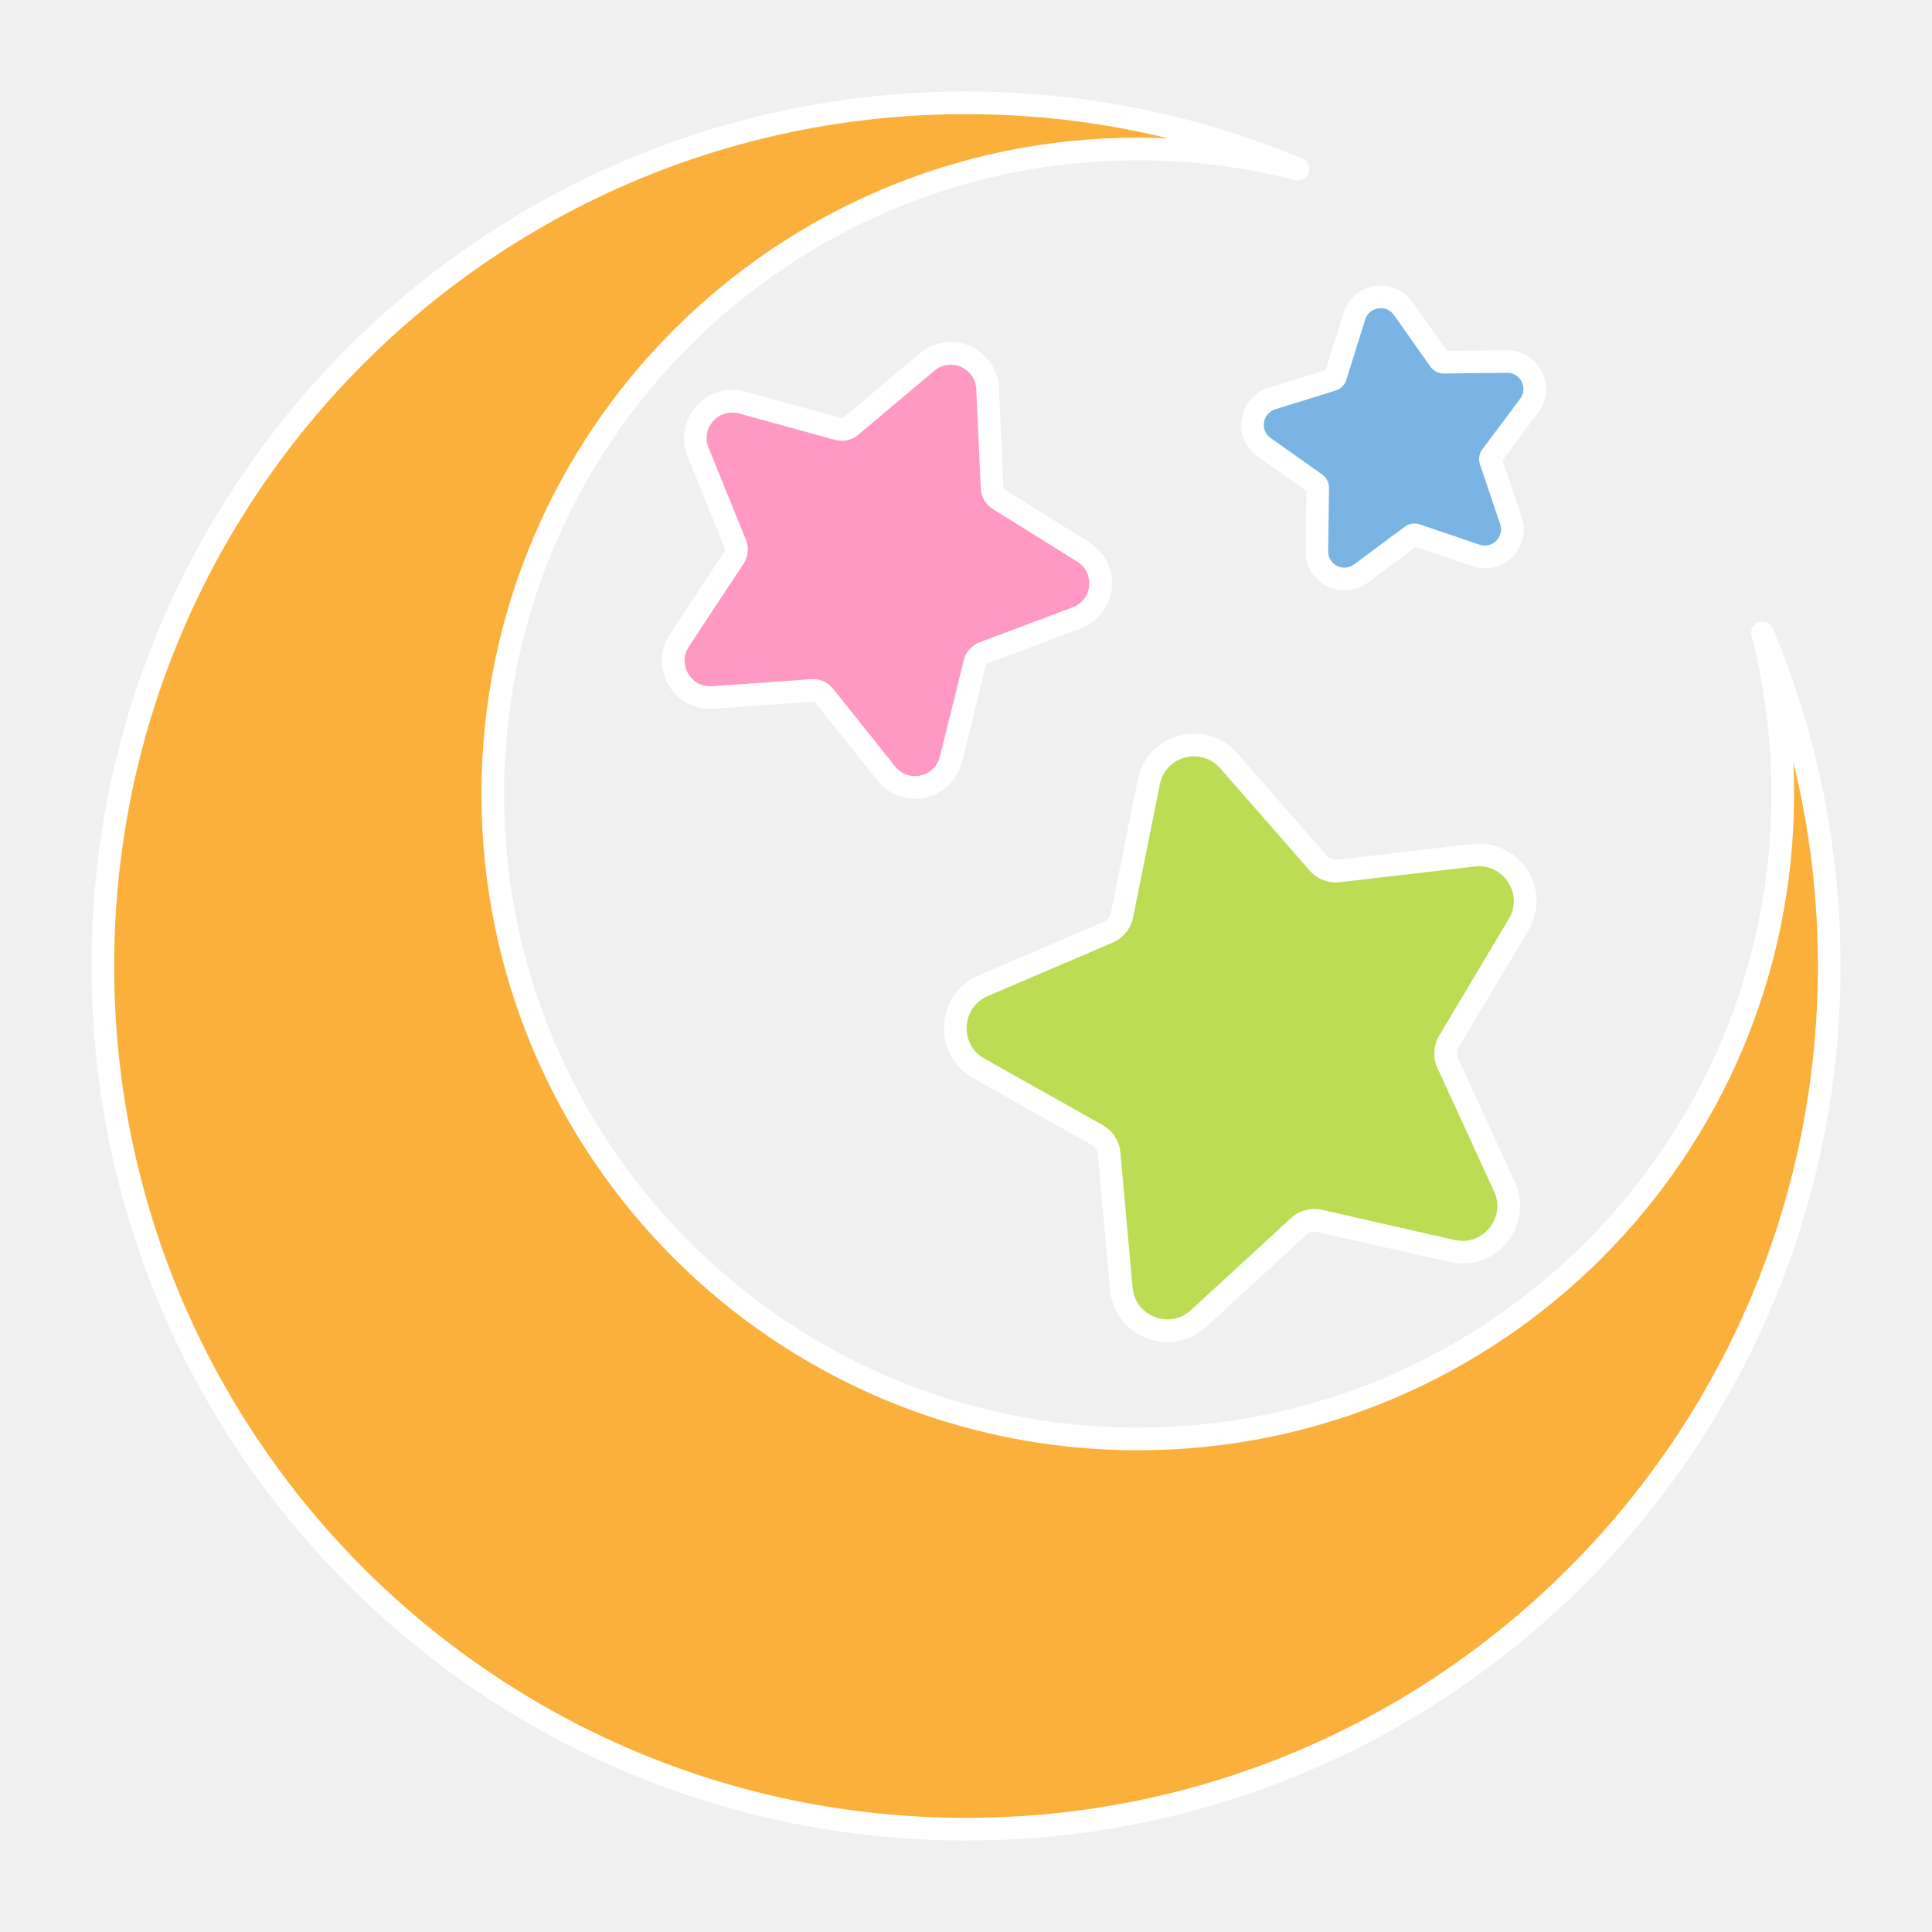
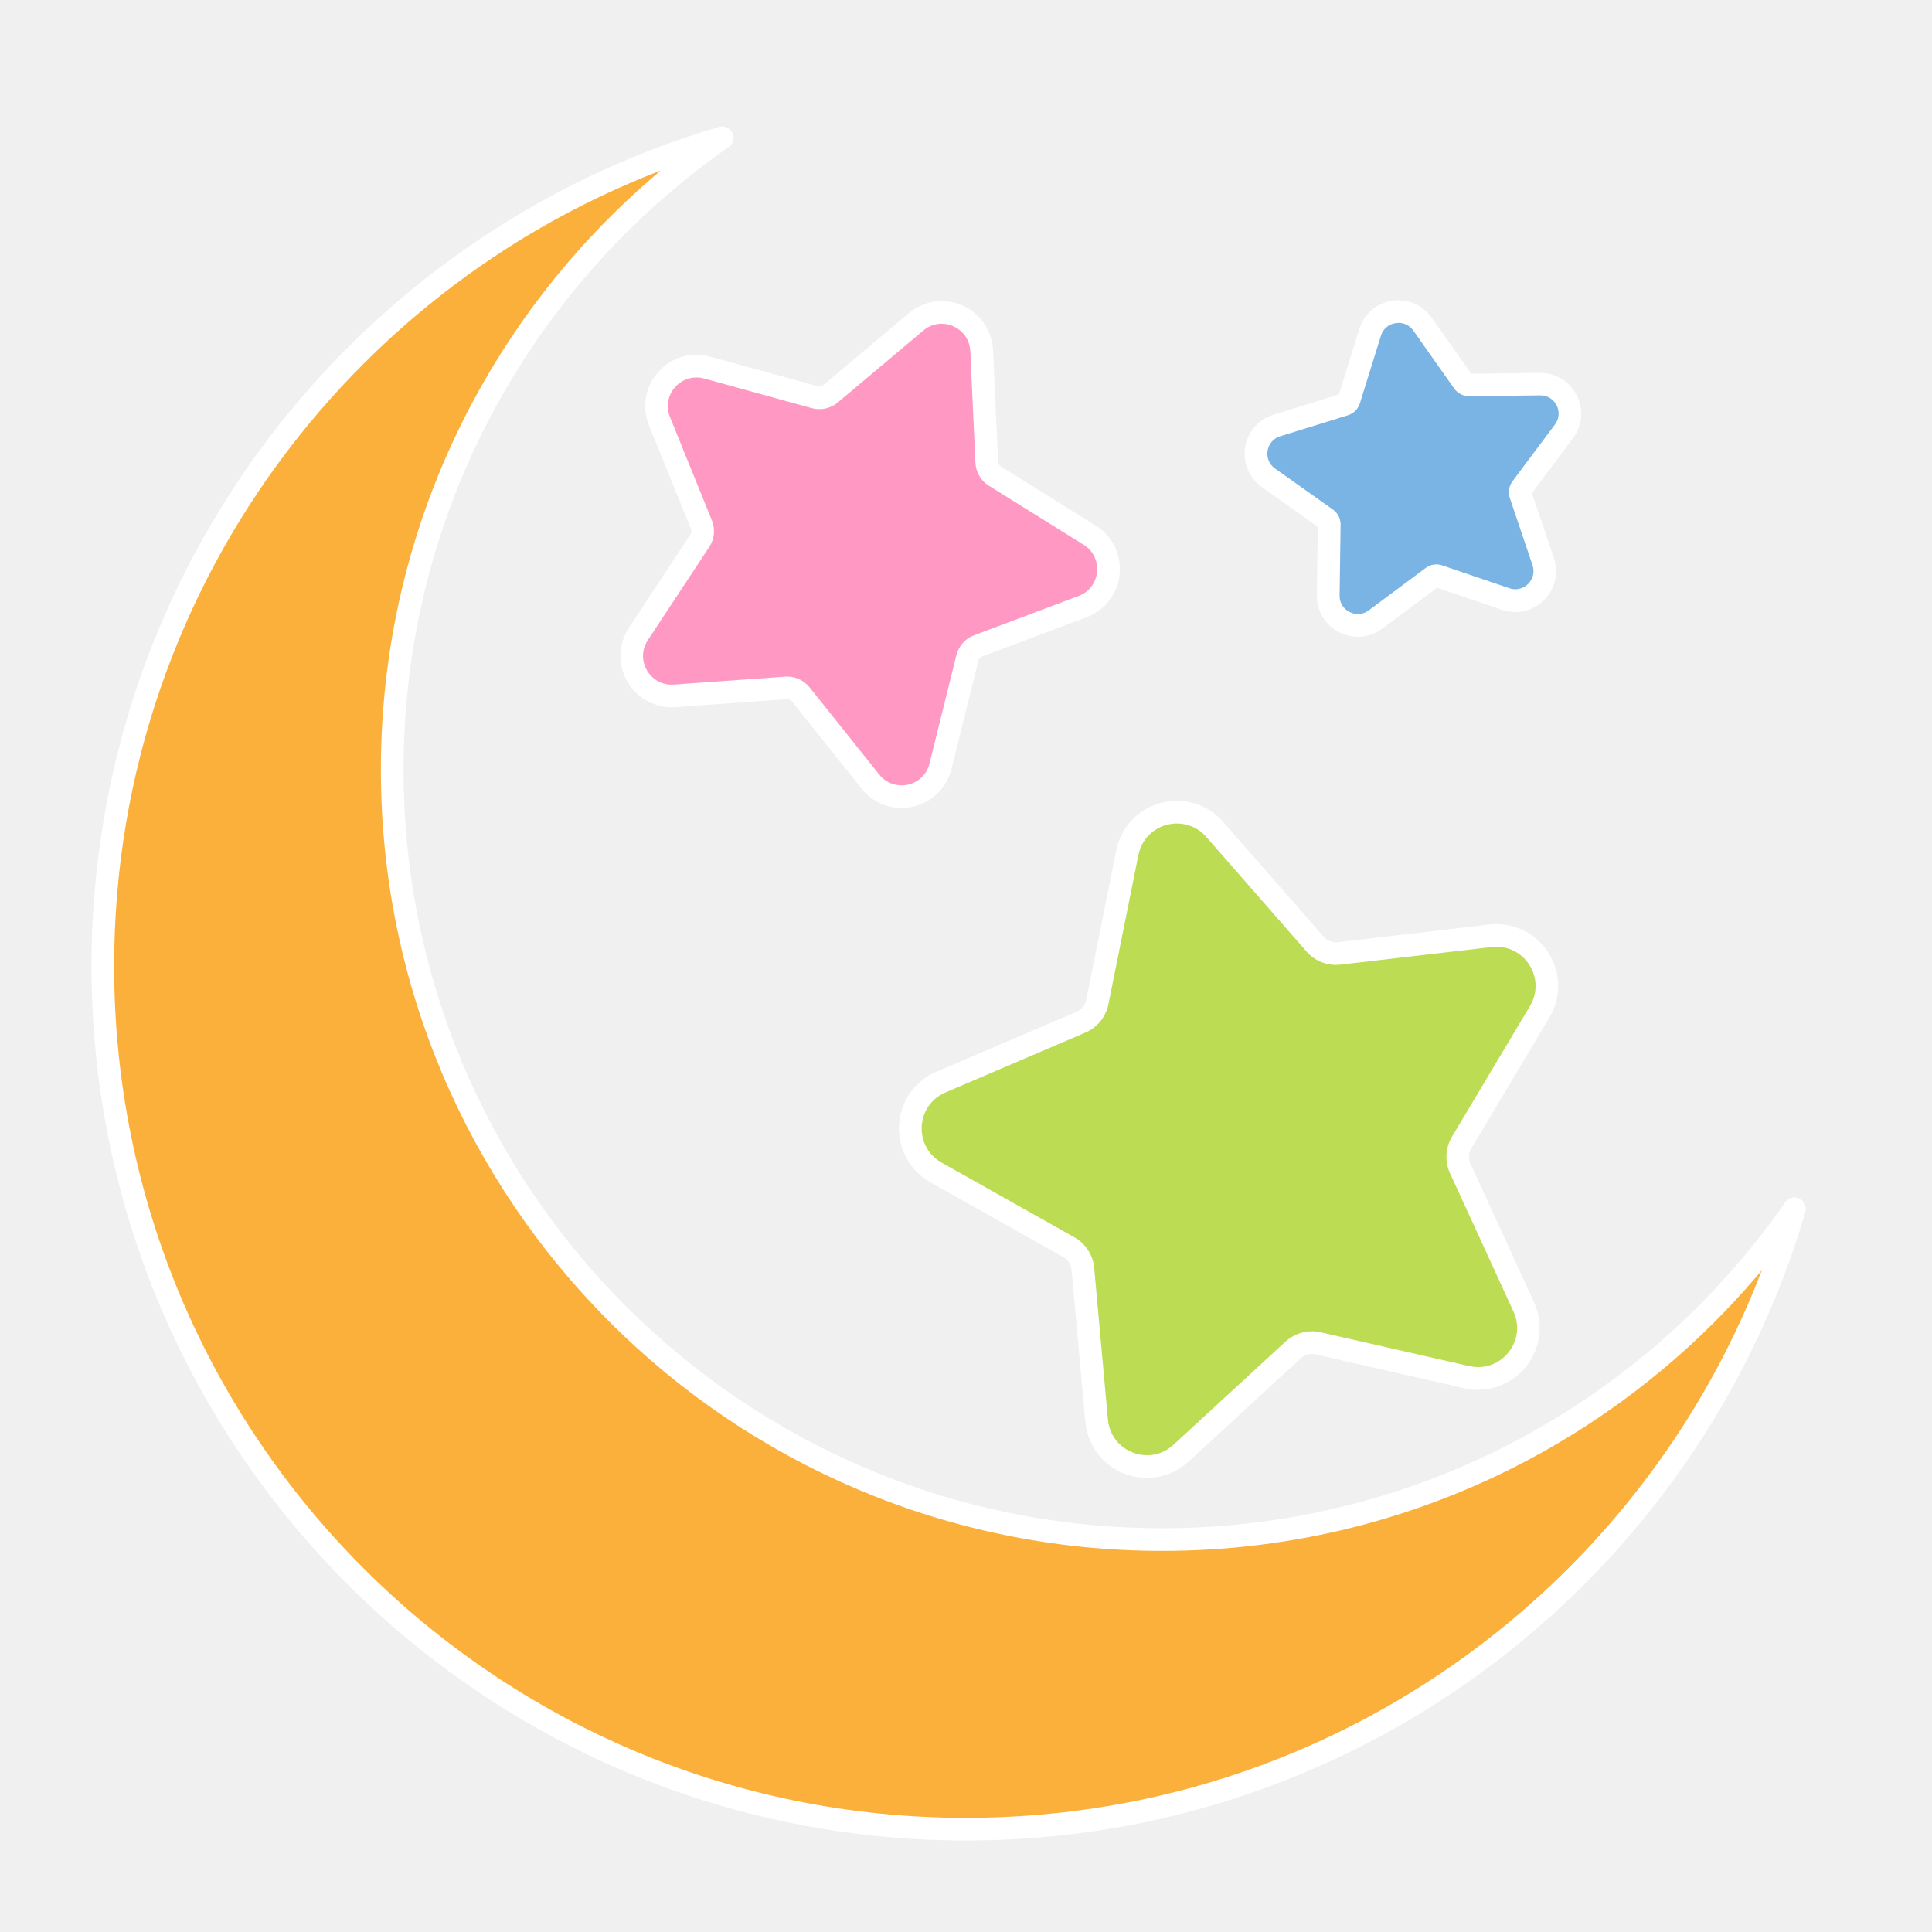
<svg xmlns="http://www.w3.org/2000/svg" id="d" viewBox="0 0 512 512">
  <defs>
    <style>.g{fill:#fff}</style>
  </defs>
-   <path d="M467.07 167.7c3.51 13.65 5.38 27.96 5.38 42.71 0 94.4-76.53 170.93-170.93 170.93s-170.93-76.53-170.93-170.93S207.12 39.48 301.53 39.48c14.66 0 28.9 1.85 42.48 5.32-27.09-11.3-56.82-17.55-88-17.55C129.67 27.25 27.26 129.66 27.26 256s102.41 228.75 228.75 228.75S484.76 382.34 484.76 256c0-31.3-6.29-61.13-17.68-88.3Z" style="fill:#fbb03b" />
-   <path d="M467.07 167.7c3.51 13.65 5.38 27.96 5.38 42.71 0 94.4-76.53 170.93-170.93 170.93s-170.93-76.53-170.93-170.93S207.12 39.48 301.53 39.48c14.66 0 28.9 1.85 42.48 5.32-27.09-11.3-56.82-17.55-88-17.55C129.67 27.25 27.26 129.66 27.26 256s102.41 228.75 228.75 228.75S484.76 382.34 484.76 256c0-31.3-6.29-61.13-17.68-88.3Z" style="fill:none;stroke:#fff;stroke-linejoin:round;stroke-width:6px" />
-   <path d="M242.47 208.67c-2.97 0-5.74-1.34-7.61-3.68l-16.45-20.6a3.77 3.77 0 0 0-2.95-1.42h-.27l-26.3 1.87c-.24.02-.49.03-.73.03a9.74 9.74 0 0 1-8.58-5.15c-1.73-3.22-1.57-6.96.45-10.01l14.51-22.01c.68-1.04.81-2.35.35-3.5l-9.91-24.43c-1.24-3.06-.9-6.39.94-9.12 1.83-2.72 4.85-4.34 8.08-4.34.88 0 1.77.12 2.64.36l25.42 7a3.735 3.735 0 0 0 3.43-.75l20.17-16.97c1.79-1.51 3.96-2.31 6.26-2.31 5.26 0 9.56 4.1 9.8 9.34l1.2 26.34c.06 1.24.72 2.38 1.78 3.03l22.38 13.94a9.715 9.715 0 0 1 4.56 9.26 9.723 9.723 0 0 1-6.29 8.19l-24.68 9.28a3.795 3.795 0 0 0-2.34 2.63l-6.34 25.59c-1.08 4.37-5 7.43-9.52 7.43Z" style="fill:#ff99c3" />
-   <path d="M251.92 96.64c3.4 0 6.63 2.58 6.8 6.48l1.2 26.34c.1 2.23 1.29 4.26 3.19 5.44l22.38 13.94c4.77 2.97 4.06 10.12-1.2 12.1l-24.68 9.28a6.77 6.77 0 0 0-4.19 4.71l-6.34 25.59c-.81 3.29-3.69 5.15-6.61 5.15-1.93 0-3.87-.81-5.26-2.55l-16.45-20.6a6.76 6.76 0 0 0-5.29-2.55c-.16 0-.32 0-.48.02l-26.3 1.87c-.17.01-.34.02-.51.02-5.31 0-8.62-5.96-5.63-10.51l14.51-22.01a6.77 6.77 0 0 0 .62-6.28l-9.91-24.43c-1.87-4.6 1.65-9.33 6.24-9.33.6 0 1.22.08 1.84.25l25.42 7c.59.16 1.2.24 1.8.24 1.58 0 3.13-.55 4.36-1.59l20.17-16.97c1.31-1.1 2.84-1.6 4.33-1.6m0-6c-2.98 0-5.88 1.07-8.19 3.01l-20.17 16.97c-.14.12-.32.18-.5.18-.07 0-.14 0-.21-.03l-25.42-7c-1.13-.31-2.28-.47-3.43-.47-4.23 0-8.18 2.12-10.57 5.67a12.739 12.739 0 0 0-1.23 11.92l9.91 24.43c.1.24.07.51-.07.72l-14.51 22.01a12.748 12.748 0 0 0-.58 13.08c2.23 4.15 6.53 6.72 11.22 6.72.31 0 .63-.01.94-.03l26.3-1.87h.06c.24 0 .46.1.61.29l16.45 20.6c2.44 3.06 6.07 4.81 9.95 4.81 5.9 0 11.02-3.99 12.43-9.71l6.34-25.59c.06-.25.24-.45.48-.54l24.68-9.28c4.59-1.72 7.73-5.82 8.22-10.7.48-4.88-1.8-9.51-5.96-12.1L266.3 129.8a.804.804 0 0 1-.37-.62l-1.2-26.34c-.31-6.84-5.93-12.21-12.8-12.21Z" class="g" />
-   <path d="M356.32 153.45c-1.95 0-3.86-.8-5.24-2.2a7.214 7.214 0 0 1-2.08-5.22l.23-16.74c0-.43-.2-.83-.55-1.08l-13.66-9.68a7.25 7.25 0 0 1-2.99-7.11c.44-2.77 2.38-5 5.05-5.83l16-4.95c.41-.13.73-.45.86-.86l4.99-15.98a7.288 7.288 0 0 1 6.99-5.13c2.39 0 4.56 1.13 5.95 3.09l9.65 13.68c.24.35.64.55 1.07.55l16.76-.2c2.87 0 5.37 1.55 6.62 4.03 1.25 2.49.98 5.42-.68 7.65l-10.03 13.41c-.26.34-.33.79-.19 1.2l5.36 15.86c.76 2.26.41 4.66-.97 6.58s-3.59 3.07-5.92 3.07c-.8 0-1.6-.13-2.37-.4l-15.85-5.39a1.306 1.306 0 0 0-1.2.19l-13.43 10a7.244 7.244 0 0 1-4.35 1.45Z" style="fill:#79b4e4" />
-   <path d="M365.91 81.67c1.31 0 2.63.58 3.5 1.82l9.65 13.68a4.318 4.318 0 0 0 3.52 1.82h.05l16.74-.2h.05c3.53 0 5.57 4.04 3.44 6.88l-10.03 13.41a4.312 4.312 0 0 0-.63 3.96l5.36 15.86c.98 2.9-1.26 5.69-4.06 5.69-.46 0-.93-.08-1.41-.24l-15.85-5.39a4.306 4.306 0 0 0-3.96.62l-13.43 10c-.8.59-1.69.86-2.55.86-2.25 0-4.36-1.8-4.32-4.37l.23-16.74c.02-1.42-.66-2.75-1.81-3.57l-13.66-9.68c-2.91-2.06-2.19-6.57 1.22-7.62l15.99-4.95a4.341 4.341 0 0 0 2.84-2.83l4.99-15.98c.61-1.96 2.36-3.02 4.13-3.02m0-6c-4.54 0-8.5 2.91-9.85 7.24l-4.72 15.13-15.14 4.69c-3.77 1.17-6.5 4.32-7.13 8.22-.62 3.9.99 7.74 4.22 10.03l12.93 9.17-.22 15.85c-.04 2.78 1.01 5.4 2.95 7.36 1.94 1.96 4.62 3.09 7.37 3.09 2.22 0 4.34-.71 6.14-2.05l12.71-9.47 15.01 5.11c1.09.37 2.21.56 3.34.56 3.3 0 6.42-1.61 8.36-4.32 1.95-2.72 2.46-6.11 1.38-9.29l-5.08-15.02 9.49-12.7c2.35-3.14 2.72-7.28.96-10.78a10.252 10.252 0 0 0-9.21-5.69h-.13l-15.85.19-9.14-12.95a10.307 10.307 0 0 0-8.4-4.36Z" class="g" />
-   <path d="M309.4 352.67c-6.41 0-11.67-4.8-12.25-11.16l-3.24-35.83a6.262 6.262 0 0 0-3.16-4.88l-31.36-17.64c-4.09-2.3-6.48-6.65-6.23-11.34.25-4.69 3.09-8.75 7.41-10.6l33.08-14.16c1.89-.81 3.26-2.5 3.67-4.51l7.09-35.27c1.16-5.8 6.12-9.84 12.06-9.84 3.55 0 6.81 1.49 9.17 4.19l23.69 27.08a6.234 6.234 0 0 0 4.7 2.13c.24 0 .48-.01.72-.04l35.74-4.16c.49-.06.99-.09 1.47-.09 4.43 0 8.39 2.32 10.6 6.22 2.2 3.87 2.15 8.48-.14 12.31l-18.44 30.9a6.258 6.258 0 0 0-.31 5.81l15 32.7c1.75 3.81 1.45 8.18-.81 11.7-2.28 3.55-6.11 5.67-10.26 5.67-.92 0-1.86-.11-2.78-.32l-35.08-7.99c-.46-.1-.92-.16-1.39-.16-1.57 0-3.08.59-4.23 1.65l-26.47 24.37c-2.28 2.1-5.21 3.25-8.25 3.25Z" style="fill:#bcdc54" />
-   <path d="M316.46 200.44c2.49 0 5.01 1 6.91 3.17l23.69 27.08a9.253 9.253 0 0 0 8.03 3.1l35.74-4.16c.38-.04.76-.07 1.13-.07 7 0 11.62 7.74 7.88 13.99l-18.44 30.9a9.235 9.235 0 0 0-.46 8.59l15 32.7c2.89 6.3-1.88 13.11-8.34 13.11-.69 0-1.4-.08-2.12-.24l-35.08-7.99a9.257 9.257 0 0 0-8.31 2.21l-26.47 24.37c-1.84 1.69-4.05 2.46-6.21 2.46-4.49 0-8.79-3.28-9.26-8.43l-3.24-35.83a9.245 9.245 0 0 0-4.68-7.23l-31.36-17.64c-6.68-3.76-6.15-13.55.9-16.56l33.08-14.16a9.26 9.26 0 0 0 5.43-6.68l7.09-35.27c.94-4.69 4.98-7.43 9.12-7.43m0-6c-7.38 0-13.55 5.04-15 12.25l-7.09 35.27a3.237 3.237 0 0 1-1.91 2.35l-33.07 14.16c-5.37 2.3-8.91 7.36-9.23 13.19-.32 5.84 2.65 11.25 7.75 14.11l31.36 17.64c.93.52 1.55 1.47 1.64 2.54l3.24 35.83c.72 7.92 7.27 13.89 15.24 13.89 3.8 0 7.45-1.44 10.28-4.04l26.47-24.37a3.25 3.25 0 0 1 2.92-.78l35.08 7.99c1.14.26 2.3.39 3.45.39 5.17 0 9.95-2.63 12.79-7.05 2.81-4.38 3.19-9.82 1.01-14.57l-15-32.7c-.45-.97-.38-2.1.16-3.02l18.44-30.89c2.85-4.77 2.91-10.5.17-15.33-2.71-4.77-7.77-7.74-13.21-7.74-.6 0-1.21.04-1.82.11l-35.74 4.16c-.12.01-.25.02-.38.02-.94 0-1.83-.4-2.44-1.11l-23.69-27.08c-2.94-3.36-7-5.22-11.43-5.22Z" class="g" />
+   <path d="M307.97 408c-112.68 0-204.03-91.35-204.03-204.03 0-69.33 34.59-130.58 87.44-167.45C96.51 64.41 27.25 152.11 27.25 256c0 126.34 102.41 228.75 228.75 228.75 103.99 0 191.76-69.4 219.56-164.41C438.71 373.31 377.39 408 307.97 408Z" style="fill:#fbb03b" />
+   <path d="M307.97 408c-112.68 0-204.03-91.35-204.03-204.03 0-69.33 34.59-130.58 87.44-167.45C96.51 64.41 27.25 152.11 27.25 256c0 126.34 102.41 228.75 228.75 228.75 103.99 0 191.76-69.4 219.56-164.41C438.71 373.31 377.39 408 307.97 408Z" style="fill:none;stroke:#fff;stroke-linejoin:round;stroke-width:6px" />
+   <path d="M238.92 211.12c-3.22 0-6.22-1.45-8.25-3.99l-18.46-23.11a4.584 4.584 0 0 0-3.6-1.73c-.11 0-.22 0-.33.01l-29.5 2.1a10.565 10.565 0 0 1-10.09-5.55c-1.88-3.49-1.7-7.55.49-10.86l16.28-24.7c.83-1.27.99-2.86.42-4.26l-11.12-27.41c-1.35-3.32-.98-6.93 1.02-9.89 1.99-2.95 5.26-4.71 8.76-4.71.96 0 1.92.13 2.86.39l28.52 7.85a4.572 4.572 0 0 0 4.18-.91l22.63-19.04c1.95-1.64 4.29-2.5 6.79-2.5 5.7 0 10.37 4.45 10.63 10.13l1.35 29.55c.07 1.51.88 2.9 2.16 3.7l25.11 15.64c3.45 2.15 5.35 6 4.95 10.04s-3.01 7.45-6.82 8.88l-27.68 10.41a4.607 4.607 0 0 0-2.85 3.2l-7.12 28.71a10.618 10.618 0 0 1-10.33 8.06Z" style="fill:#ff99c3" />
+   <path d="M249.52 85.8c3.81 0 7.43 2.9 7.63 7.27l1.35 29.55c.11 2.5 1.45 4.78 3.57 6.11l25.11 15.64c5.35 3.33 4.55 11.35-1.34 13.57l-27.69 10.41a7.6 7.6 0 0 0-4.7 5.29l-7.12 28.71c-.91 3.69-4.14 5.78-7.42 5.78-2.16 0-4.34-.91-5.9-2.86l-18.46-23.11a7.62 7.62 0 0 0-5.94-2.86c-.18 0-.36 0-.54.02l-29.5 2.1c-.19.01-.39.02-.58.02-5.95 0-9.67-6.69-6.31-11.79l16.28-24.7a7.593 7.593 0 0 0 .7-7.04l-11.12-27.41c-2.09-5.17 1.85-10.47 7-10.47.67 0 1.36.09 2.07.28l28.52 7.85a7.61 7.61 0 0 0 6.92-1.52l22.63-19.04c1.47-1.24 3.18-1.8 4.86-1.8m0-6c-3.21 0-6.23 1.11-8.72 3.21l-22.63 19.04c-.29.24-.66.38-1.03.38-.14 0-.29-.02-.43-.06l-28.52-7.85c-1.2-.33-2.43-.5-3.66-.5-4.5 0-8.7 2.26-11.25 6.04a13.579 13.579 0 0 0-1.31 12.69l11.12 27.41c.2.49.14 1.04-.15 1.48l-16.28 24.7c-2.76 4.18-3 9.52-.62 13.93 2.38 4.42 6.96 7.16 11.95 7.16.33 0 .67-.01 1-.04l29.5-2.1h.11c.49 0 .95.22 1.25.6L228.33 209c2.6 3.25 6.46 5.12 10.59 5.12 6.29 0 11.73-4.25 13.24-10.33l7.12-28.71c.13-.51.5-.93.99-1.11l27.69-10.41c4.88-1.84 8.23-6.2 8.75-11.39.51-5.19-1.92-10.13-6.34-12.89l-25.11-15.64c-.45-.28-.73-.76-.75-1.29l-1.35-29.55c-.33-7.29-6.32-13-13.63-13Z" class="g" />
+   <path d="M359.85 165.73c-2.09 0-4.14-.86-5.62-2.36-1.47-1.49-2.26-3.47-2.23-5.59l.26-18.78c0-.6-.28-1.17-.77-1.52l-15.33-10.86c-2.45-1.74-3.68-4.66-3.2-7.62s2.55-5.36 5.42-6.25l17.94-5.56c.58-.18 1.03-.63 1.21-1.2l5.59-17.93a7.813 7.813 0 0 1 7.49-5.5c2.57 0 4.89 1.21 6.38 3.32l10.83 15.35c.34.48.9.77 1.49.77l18.81-.22c3.08 0 5.75 1.66 7.09 4.32s1.06 5.81-.73 8.19l-11.25 15.04c-.36.48-.46 1.11-.27 1.68l6.01 17.8c.82 2.42.44 4.99-1.04 7.06-1.48 2.06-3.85 3.29-6.35 3.29-.86 0-1.72-.14-2.55-.43l-17.79-6.05c-.19-.06-.39-.1-.59-.1-.4 0-.77.13-1.09.36l-15.07 11.22a7.753 7.753 0 0 1-4.66 1.56Z" style="fill:#79b4e4" />
+   <path d="M370.61 85.56c1.47 0 2.95.66 3.93 2.05l10.83 15.35a4.845 4.845 0 0 0 3.95 2.04h.06l18.78-.22h.06c3.96 0 6.25 4.53 3.86 7.72l-11.25 15.04a4.832 4.832 0 0 0-.71 4.44l6.01 17.8c1.1 3.26-1.42 6.38-4.55 6.38-.51 0-1.05-.08-1.58-.27l-17.78-6.05c-.51-.17-1.03-.26-1.55-.26-1.03 0-2.04.33-2.88.96l-15.07 11.22c-.89.67-1.89.96-2.86.96-2.52 0-4.89-2.02-4.85-4.9l.26-18.78c.02-1.59-.74-3.09-2.04-4.01l-15.33-10.86c-3.27-2.31-2.46-7.37 1.36-8.55l17.94-5.56a4.825 4.825 0 0 0 3.18-3.17l5.59-17.93c.68-2.2 2.65-3.39 4.63-3.39m0-6c-4.78 0-8.94 3.06-10.36 7.61l-5.41 17.35-17.36 5.38c-3.97 1.23-6.84 4.54-7.49 8.64-.65 4.1 1.04 8.14 4.43 10.54l14.82 10.51-.25 18.17c-.04 2.93 1.06 5.67 3.1 7.74 2.04 2.06 4.86 3.25 7.75 3.25 2.33 0 4.56-.74 6.45-2.15l14.57-10.85 17.2 5.85c1.14.39 2.32.59 3.51.59 3.46 0 6.75-1.7 8.79-4.54 2.05-2.86 2.58-6.42 1.45-9.77l-5.82-17.21 10.88-14.55c2.47-3.3 2.86-7.65 1.01-11.33a10.773 10.773 0 0 0-9.68-5.98h-.14l-18.17.21-10.48-14.85c-2.06-2.92-5.28-4.59-8.83-4.59Z" class="g" />
+   <path d="M304 388.67c-7 0-12.75-5.24-13.38-12.18l-3.64-40.2a7.36 7.36 0 0 0-3.73-5.76l-35.18-19.79a13.286 13.286 0 0 1-6.8-12.38c.28-5.12 3.38-9.56 8.09-11.57l37.11-15.88a7.398 7.398 0 0 0 4.33-5.33l7.95-39.57c1.27-6.33 6.69-10.75 13.17-10.75 3.87 0 7.43 1.63 10.01 4.58l26.57 30.38a7.372 7.372 0 0 0 6.4 2.47l40.09-4.67c.54-.06 1.08-.09 1.61-.09 4.83 0 9.16 2.54 11.58 6.79 2.4 4.23 2.35 9.26-.15 13.44l-20.68 34.66a7.384 7.384 0 0 0-.37 6.85l16.83 36.69c1.91 4.16 1.58 8.94-.88 12.77-2.49 3.88-6.67 6.19-11.2 6.19-1.01 0-2.03-.12-3.04-.35l-39.36-8.96a7.56 7.56 0 0 0-1.64-.18c-1.86 0-3.63.69-5 1.95L313 385.12c-2.49 2.29-5.68 3.55-9 3.55Z" style="fill:#bcdc54" />
+   <path d="M311.93 218.24c2.79 0 5.63 1.12 7.75 3.55l26.57 30.38a10.362 10.362 0 0 0 9.01 3.47l40.09-4.67c.43-.05.85-.07 1.26-.07 7.85 0 13.03 8.68 8.85 15.7l-20.68 34.66a10.381 10.381 0 0 0-.52 9.64l16.83 36.69c3.24 7.06-2.11 14.71-9.36 14.71-.77 0-1.57-.09-2.38-.27l-39.36-8.96c-.76-.17-1.54-.26-2.3-.26-2.58 0-5.09.96-7.03 2.74l-29.69 27.34c-2.06 1.9-4.54 2.76-6.97 2.76-5.03 0-9.87-3.68-10.39-9.45l-3.64-40.2c-.31-3.4-2.27-6.43-5.25-8.11l-35.18-19.79c-7.49-4.22-6.9-15.2 1-18.58l37.11-15.88a10.37 10.37 0 0 0 6.09-7.49l7.95-39.57c1.06-5.26 5.59-8.34 10.23-8.34m0-6c-7.93 0-14.55 5.41-16.11 13.16l-7.95 39.57a4.365 4.365 0 0 1-2.57 3.16l-37.11 15.88c-5.77 2.47-9.57 7.9-9.91 14.17-.34 6.27 2.85 12.08 8.32 15.16l35.18 19.79a4.36 4.36 0 0 1 2.21 3.42l3.64 40.2c.77 8.5 7.81 14.91 16.36 14.91 4.07 0 7.99-1.54 11.04-4.34l29.69-27.34a4.34 4.34 0 0 1 3.93-1.05l39.36 8.96c1.23.28 2.47.42 3.71.42 5.56 0 10.69-2.83 13.73-7.57 3.02-4.7 3.42-10.55 1.08-15.64l-16.83-36.69c-.6-1.31-.52-2.83.22-4.07l20.68-34.66c3.06-5.13 3.13-11.28.19-16.46-2.91-5.12-8.34-8.31-14.18-8.31-.65 0-1.31.04-1.96.11l-40.09 4.67a4.361 4.361 0 0 1-3.8-1.47l-26.57-30.38c-3.16-3.61-7.52-5.6-12.27-5.6Z" class="g" />
</svg>
